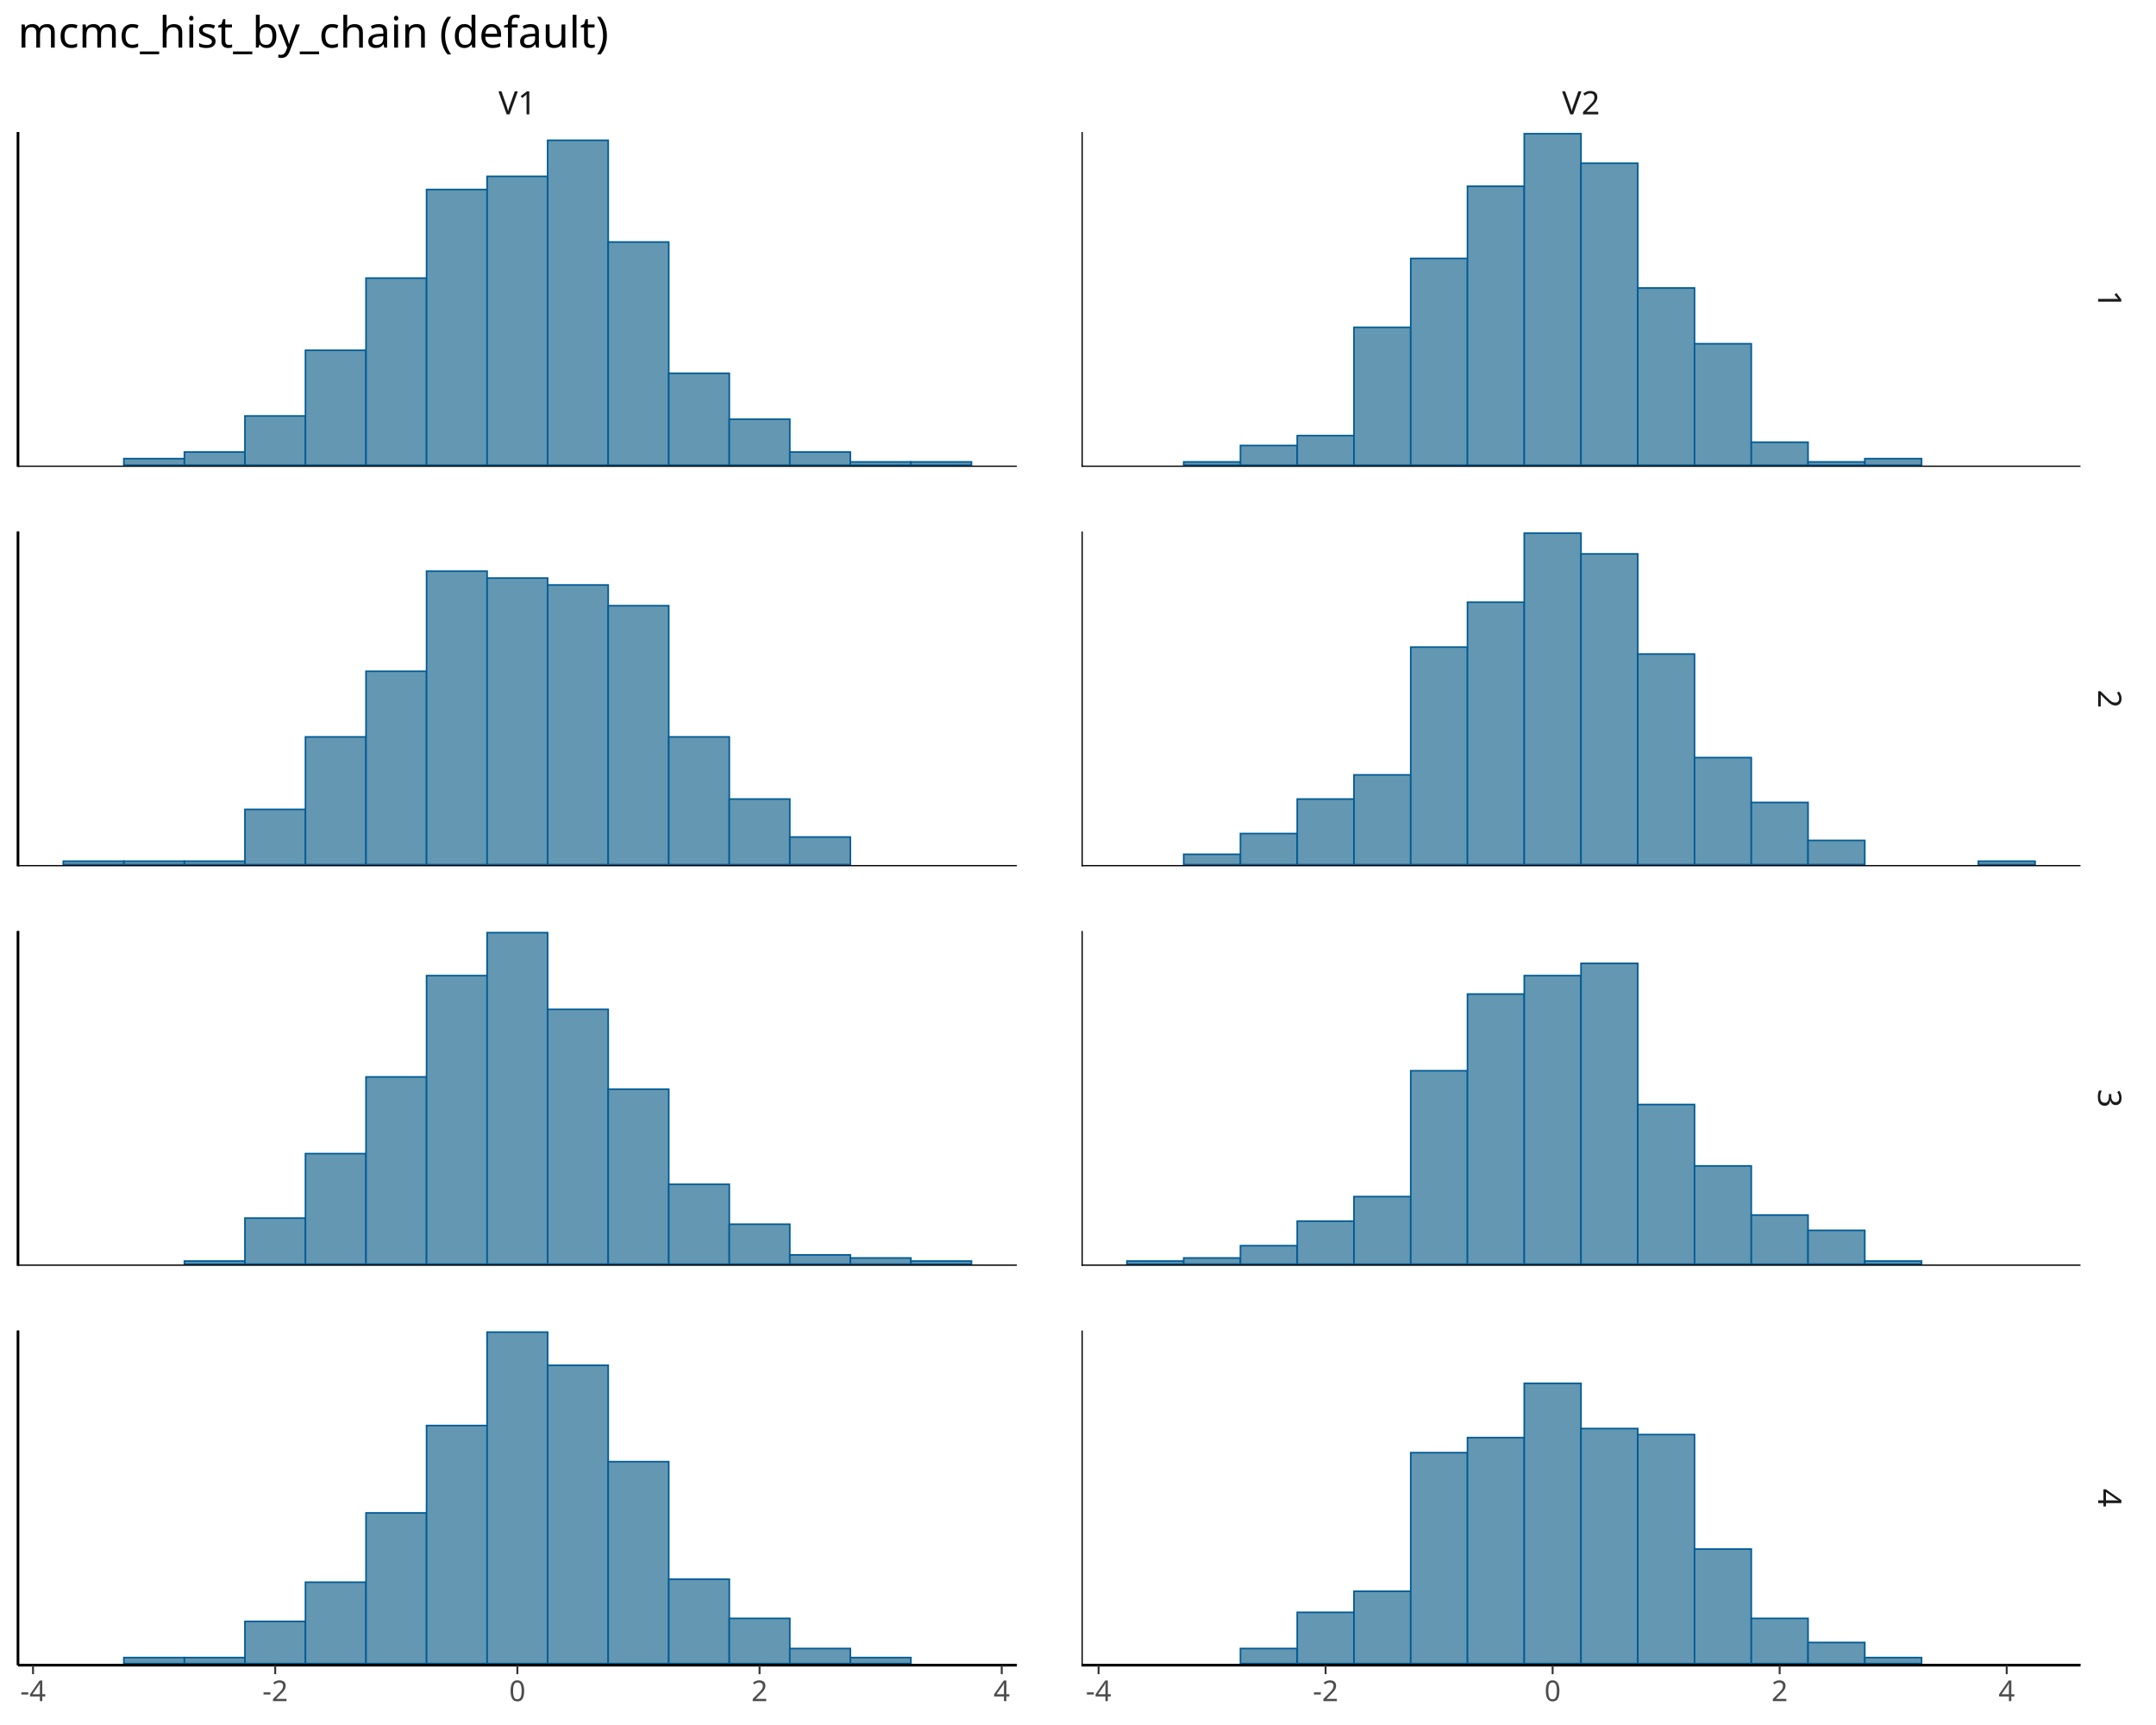
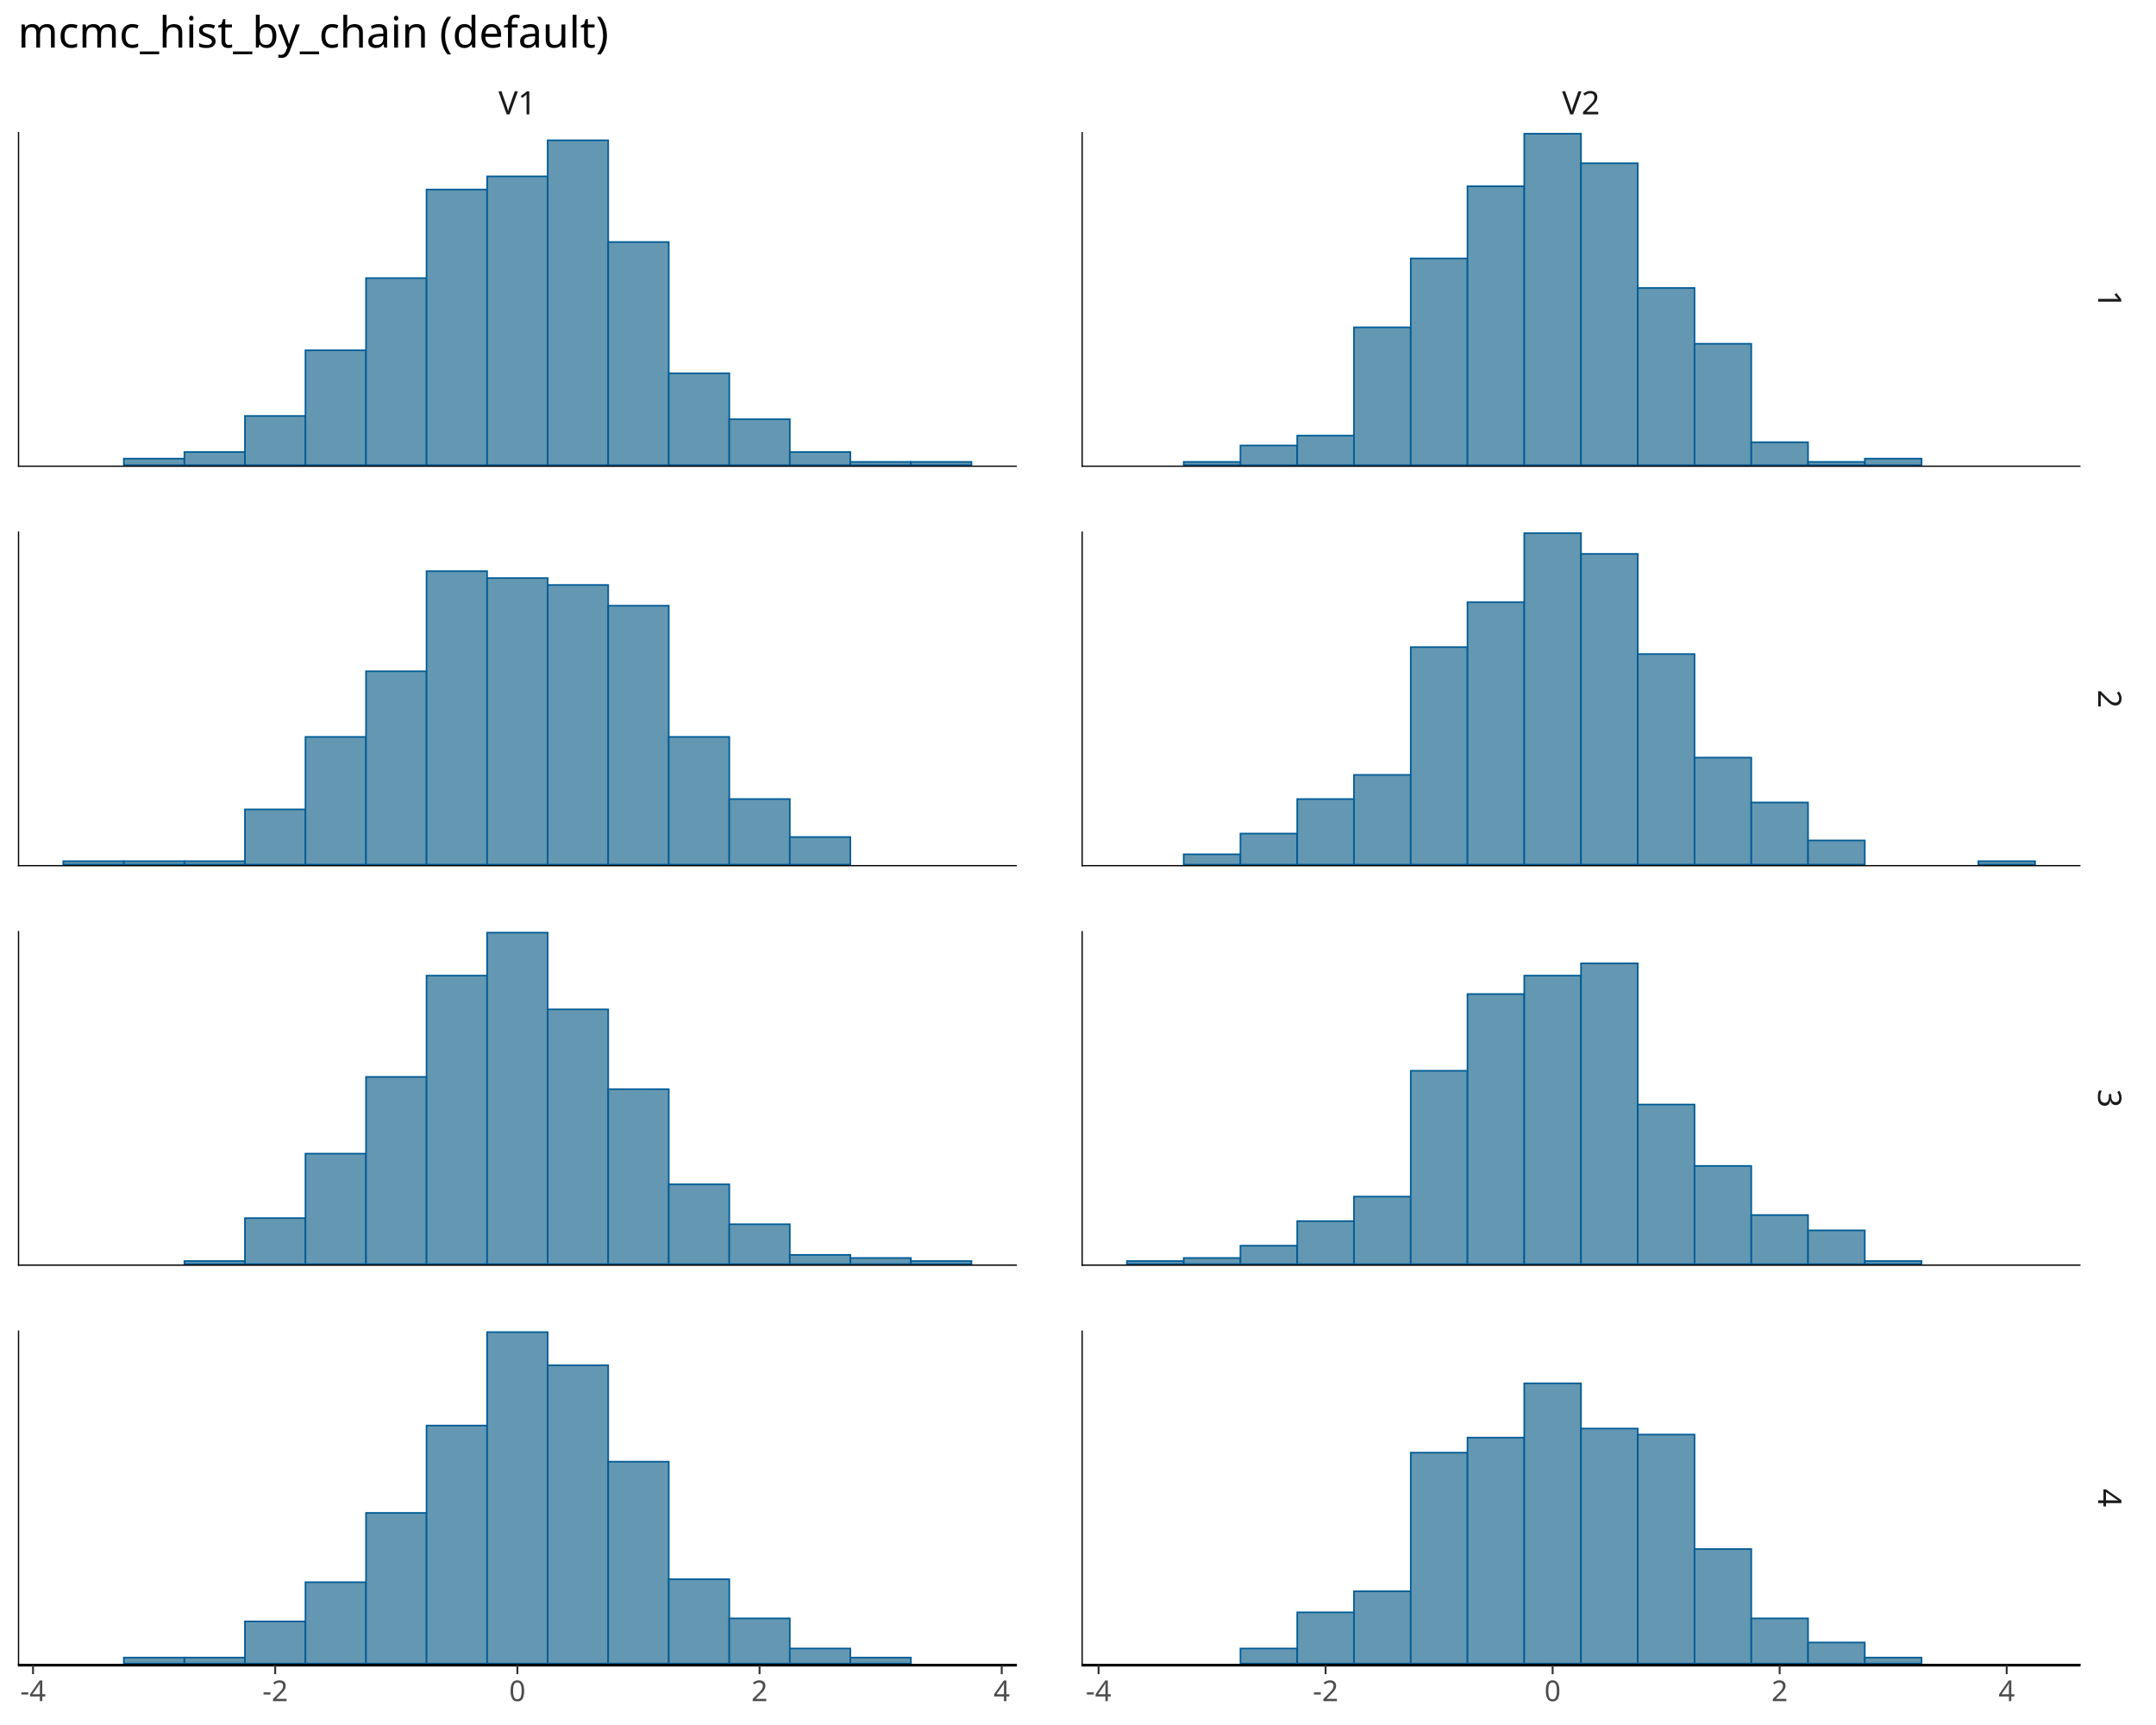
<svg xmlns="http://www.w3.org/2000/svg" class="svglite" data-engine-version="2.0" width="720.00pt" height="576.00pt" viewBox="0 0 720.00 576.00">
  <defs>
    <style type="text/css">
    .svglite line, .svglite polyline, .svglite polygon, .svglite path, .svglite rect, .svglite circle {
      fill: none;
      stroke: #000000;
      stroke-linecap: round;
      stroke-linejoin: round;
      stroke-miterlimit: 10.00;
    }
  </style>
  </defs>
  <rect width="100%" height="100%" style="stroke: none; fill: #FFFFFF;" />
  <defs>
    <clipPath id="cpMC4wMHw3MjAuMDB8MC4wMHw1NzYuMDA=">
      <rect x="0.00" y="0.00" width="720.00" height="576.00" />
    </clipPath>
  </defs>
  <g clip-path="url(#cpMC4wMHw3MjAuMDB8MC4wMHw1NzYuMDA=)">
</g>
  <defs>
    <clipPath id="cpNS45OHwzMzkuNTh8NDQuMDl8MTU1Ljg4">
      <rect x="5.98" y="44.09" width="333.60" height="111.79" />
    </clipPath>
  </defs>
  <g clip-path="url(#cpNS45OHwzMzkuNTh8NDQuMDl8MTU1Ljg4)">
    <rect x="21.14" y="155.33" width="20.22" height="0.00" style="stroke-width: 0.53; stroke: #005B96; stroke-linecap: butt; stroke-linejoin: miter; fill: #6497B1;" />
    <rect x="41.36" y="153.14" width="20.22" height="2.19" style="stroke-width: 0.53; stroke: #005B96; stroke-linecap: butt; stroke-linejoin: miter; fill: #6497B1;" />
    <rect x="61.58" y="150.94" width="20.22" height="4.38" style="stroke-width: 0.53; stroke: #005B96; stroke-linecap: butt; stroke-linejoin: miter; fill: #6497B1;" />
    <rect x="81.80" y="138.89" width="20.22" height="16.44" style="stroke-width: 0.53; stroke: #005B96; stroke-linecap: butt; stroke-linejoin: miter; fill: #6497B1;" />
    <rect x="102.01" y="116.97" width="20.22" height="38.35" style="stroke-width: 0.53; stroke: #005B96; stroke-linecap: butt; stroke-linejoin: miter; fill: #6497B1;" />
    <rect x="122.23" y="92.86" width="20.22" height="62.46" style="stroke-width: 0.53; stroke: #005B96; stroke-linecap: butt; stroke-linejoin: miter; fill: #6497B1;" />
    <rect x="142.45" y="63.28" width="20.22" height="92.05" style="stroke-width: 0.53; stroke: #005B96; stroke-linecap: butt; stroke-linejoin: miter; fill: #6497B1;" />
    <rect x="162.67" y="58.89" width="20.22" height="96.43" style="stroke-width: 0.53; stroke: #005B96; stroke-linecap: butt; stroke-linejoin: miter; fill: #6497B1;" />
    <rect x="182.89" y="46.84" width="20.22" height="108.49" style="stroke-width: 0.53; stroke: #005B96; stroke-linecap: butt; stroke-linejoin: miter; fill: #6497B1;" />
    <rect x="203.11" y="80.81" width="20.22" height="74.52" style="stroke-width: 0.53; stroke: #005B96; stroke-linecap: butt; stroke-linejoin: miter; fill: #6497B1;" />
    <rect x="223.33" y="124.64" width="20.22" height="30.68" style="stroke-width: 0.53; stroke: #005B96; stroke-linecap: butt; stroke-linejoin: miter; fill: #6497B1;" />
    <rect x="243.54" y="139.99" width="20.22" height="15.34" style="stroke-width: 0.53; stroke: #005B96; stroke-linecap: butt; stroke-linejoin: miter; fill: #6497B1;" />
    <rect x="263.76" y="150.94" width="20.22" height="4.38" style="stroke-width: 0.53; stroke: #005B96; stroke-linecap: butt; stroke-linejoin: miter; fill: #6497B1;" />
    <rect x="283.98" y="154.23" width="20.22" height="1.10" style="stroke-width: 0.53; stroke: #005B96; stroke-linecap: butt; stroke-linejoin: miter; fill: #6497B1;" />
    <rect x="304.20" y="154.23" width="20.22" height="1.10" style="stroke-width: 0.53; stroke: #005B96; stroke-linecap: butt; stroke-linejoin: miter; fill: #6497B1;" />
    <line x1="5.98" y1="155.88" x2="339.58" y2="155.88" style="stroke-width: 0.85; stroke-linecap: butt;" />
    <line x1="5.98" y1="155.88" x2="5.98" y2="44.09" style="stroke-width: 0.85; stroke-linecap: butt;" />
  </g>
  <g clip-path="url(#cpMC4wMHw3MjAuMDB8MC4wMHw1NzYuMDA=)">
</g>
  <defs>
    <clipPath id="cpNS45OHwzMzkuNTh8MTc3LjQ4fDI4OS4yNw==">
      <rect x="5.98" y="177.48" width="333.60" height="111.79" />
    </clipPath>
  </defs>
  <g clip-path="url(#cpNS45OHwzMzkuNTh8MTc3LjQ4fDI4OS4yNw==)">
    <rect x="21.14" y="287.56" width="20.22" height="1.15" style="stroke-width: 0.53; stroke: #005B96; stroke-linecap: butt; stroke-linejoin: miter; fill: #6497B1;" />
    <rect x="41.36" y="287.56" width="20.22" height="1.15" style="stroke-width: 0.53; stroke: #005B96; stroke-linecap: butt; stroke-linejoin: miter; fill: #6497B1;" />
    <rect x="61.58" y="287.56" width="20.22" height="1.15" style="stroke-width: 0.53; stroke: #005B96; stroke-linecap: butt; stroke-linejoin: miter; fill: #6497B1;" />
    <rect x="81.80" y="270.27" width="20.22" height="18.45" style="stroke-width: 0.53; stroke: #005B96; stroke-linecap: butt; stroke-linejoin: miter; fill: #6497B1;" />
    <rect x="102.01" y="246.06" width="20.22" height="42.66" style="stroke-width: 0.53; stroke: #005B96; stroke-linecap: butt; stroke-linejoin: miter; fill: #6497B1;" />
    <rect x="122.23" y="224.15" width="20.22" height="64.56" style="stroke-width: 0.53; stroke: #005B96; stroke-linecap: butt; stroke-linejoin: miter; fill: #6497B1;" />
    <rect x="142.45" y="190.72" width="20.22" height="98.00" style="stroke-width: 0.53; stroke: #005B96; stroke-linecap: butt; stroke-linejoin: miter; fill: #6497B1;" />
    <rect x="162.67" y="193.02" width="20.22" height="95.69" style="stroke-width: 0.53; stroke: #005B96; stroke-linecap: butt; stroke-linejoin: miter; fill: #6497B1;" />
    <rect x="182.89" y="195.33" width="20.22" height="93.39" style="stroke-width: 0.53; stroke: #005B96; stroke-linecap: butt; stroke-linejoin: miter; fill: #6497B1;" />
    <rect x="203.11" y="202.25" width="20.22" height="86.47" style="stroke-width: 0.53; stroke: #005B96; stroke-linecap: butt; stroke-linejoin: miter; fill: #6497B1;" />
    <rect x="223.33" y="246.06" width="20.22" height="42.66" style="stroke-width: 0.53; stroke: #005B96; stroke-linecap: butt; stroke-linejoin: miter; fill: #6497B1;" />
    <rect x="243.54" y="266.81" width="20.22" height="21.91" style="stroke-width: 0.53; stroke: #005B96; stroke-linecap: butt; stroke-linejoin: miter; fill: #6497B1;" />
    <rect x="263.76" y="279.49" width="20.22" height="9.22" style="stroke-width: 0.53; stroke: #005B96; stroke-linecap: butt; stroke-linejoin: miter; fill: #6497B1;" />
    <rect x="283.98" y="288.71" width="20.22" height="0.00" style="stroke-width: 0.53; stroke: #005B96; stroke-linecap: butt; stroke-linejoin: miter; fill: #6497B1;" />
    <rect x="304.20" y="288.71" width="20.22" height="0.00" style="stroke-width: 0.53; stroke: #005B96; stroke-linecap: butt; stroke-linejoin: miter; fill: #6497B1;" />
    <line x1="5.98" y1="289.27" x2="339.58" y2="289.27" style="stroke-width: 0.85; stroke-linecap: butt;" />
    <line x1="5.98" y1="289.27" x2="5.98" y2="177.48" style="stroke-width: 0.85; stroke-linecap: butt;" />
  </g>
  <g clip-path="url(#cpMC4wMHw3MjAuMDB8MC4wMHw1NzYuMDA=)">
</g>
  <defs>
    <clipPath id="cpNS45OHwzMzkuNTh8MzEwLjg3fDQyMi42Ng==">
      <rect x="5.98" y="310.87" width="333.60" height="111.79" />
    </clipPath>
  </defs>
  <g clip-path="url(#cpNS45OHwzMzkuNTh8MzEwLjg3fDQyMi42Ng==)">
    <rect x="21.14" y="422.10" width="20.22" height="0.00" style="stroke-width: 0.53; stroke: #005B96; stroke-linecap: butt; stroke-linejoin: miter; fill: #6497B1;" />
    <rect x="41.36" y="422.10" width="20.22" height="0.00" style="stroke-width: 0.53; stroke: #005B96; stroke-linecap: butt; stroke-linejoin: miter; fill: #6497B1;" />
    <rect x="61.58" y="421.08" width="20.22" height="1.02" style="stroke-width: 0.53; stroke: #005B96; stroke-linecap: butt; stroke-linejoin: miter; fill: #6497B1;" />
    <rect x="81.80" y="406.73" width="20.22" height="15.37" style="stroke-width: 0.53; stroke: #005B96; stroke-linecap: butt; stroke-linejoin: miter; fill: #6497B1;" />
    <rect x="102.01" y="385.21" width="20.22" height="36.89" style="stroke-width: 0.53; stroke: #005B96; stroke-linecap: butt; stroke-linejoin: miter; fill: #6497B1;" />
    <rect x="122.23" y="359.59" width="20.22" height="62.51" style="stroke-width: 0.53; stroke: #005B96; stroke-linecap: butt; stroke-linejoin: miter; fill: #6497B1;" />
    <rect x="142.45" y="325.77" width="20.22" height="96.33" style="stroke-width: 0.53; stroke: #005B96; stroke-linecap: butt; stroke-linejoin: miter; fill: #6497B1;" />
    <rect x="162.67" y="311.42" width="20.22" height="110.68" style="stroke-width: 0.53; stroke: #005B96; stroke-linecap: butt; stroke-linejoin: miter; fill: #6497B1;" />
    <rect x="182.89" y="337.04" width="20.22" height="85.06" style="stroke-width: 0.53; stroke: #005B96; stroke-linecap: butt; stroke-linejoin: miter; fill: #6497B1;" />
    <rect x="203.11" y="363.69" width="20.22" height="58.41" style="stroke-width: 0.53; stroke: #005B96; stroke-linecap: butt; stroke-linejoin: miter; fill: #6497B1;" />
    <rect x="223.33" y="395.46" width="20.22" height="26.65" style="stroke-width: 0.53; stroke: #005B96; stroke-linecap: butt; stroke-linejoin: miter; fill: #6497B1;" />
    <rect x="243.54" y="408.78" width="20.22" height="13.32" style="stroke-width: 0.53; stroke: #005B96; stroke-linecap: butt; stroke-linejoin: miter; fill: #6497B1;" />
    <rect x="263.76" y="419.03" width="20.22" height="3.07" style="stroke-width: 0.53; stroke: #005B96; stroke-linecap: butt; stroke-linejoin: miter; fill: #6497B1;" />
    <rect x="283.98" y="420.05" width="20.22" height="2.05" style="stroke-width: 0.53; stroke: #005B96; stroke-linecap: butt; stroke-linejoin: miter; fill: #6497B1;" />
    <rect x="304.20" y="421.08" width="20.22" height="1.02" style="stroke-width: 0.53; stroke: #005B96; stroke-linecap: butt; stroke-linejoin: miter; fill: #6497B1;" />
    <line x1="5.98" y1="422.66" x2="339.58" y2="422.66" style="stroke-width: 0.85; stroke-linecap: butt;" />
    <line x1="5.98" y1="422.66" x2="5.98" y2="310.87" style="stroke-width: 0.85; stroke-linecap: butt;" />
  </g>
  <g clip-path="url(#cpMC4wMHw3MjAuMDB8MC4wMHw1NzYuMDA=)">
</g>
  <defs>
    <clipPath id="cpNS45OHwzMzkuNTh8NDQ0LjI2fDU1Ni4wNA==">
      <rect x="5.98" y="444.26" width="333.60" height="111.79" />
    </clipPath>
  </defs>
  <g clip-path="url(#cpNS45OHwzMzkuNTh8NDQ0LjI2fDU1Ni4wNA==)">
    <rect x="21.14" y="555.49" width="20.22" height="0.00" style="stroke-width: 0.53; stroke: #005B96; stroke-linecap: butt; stroke-linejoin: miter; fill: #6497B1;" />
    <rect x="41.36" y="553.48" width="20.22" height="2.01" style="stroke-width: 0.53; stroke: #005B96; stroke-linecap: butt; stroke-linejoin: miter; fill: #6497B1;" />
    <rect x="61.58" y="553.48" width="20.22" height="2.01" style="stroke-width: 0.53; stroke: #005B96; stroke-linecap: butt; stroke-linejoin: miter; fill: #6497B1;" />
    <rect x="81.80" y="541.40" width="20.22" height="14.09" style="stroke-width: 0.53; stroke: #005B96; stroke-linecap: butt; stroke-linejoin: miter; fill: #6497B1;" />
    <rect x="102.01" y="528.32" width="20.22" height="27.17" style="stroke-width: 0.53; stroke: #005B96; stroke-linecap: butt; stroke-linejoin: miter; fill: #6497B1;" />
    <rect x="122.23" y="505.18" width="20.22" height="50.31" style="stroke-width: 0.53; stroke: #005B96; stroke-linecap: butt; stroke-linejoin: miter; fill: #6497B1;" />
    <rect x="142.45" y="476.00" width="20.22" height="79.49" style="stroke-width: 0.53; stroke: #005B96; stroke-linecap: butt; stroke-linejoin: miter; fill: #6497B1;" />
    <rect x="162.67" y="444.81" width="20.22" height="110.68" style="stroke-width: 0.53; stroke: #005B96; stroke-linecap: butt; stroke-linejoin: miter; fill: #6497B1;" />
    <rect x="182.89" y="455.88" width="20.22" height="99.61" style="stroke-width: 0.53; stroke: #005B96; stroke-linecap: butt; stroke-linejoin: miter; fill: #6497B1;" />
    <rect x="203.11" y="488.07" width="20.22" height="67.41" style="stroke-width: 0.53; stroke: #005B96; stroke-linecap: butt; stroke-linejoin: miter; fill: #6497B1;" />
    <rect x="223.33" y="527.32" width="20.22" height="28.17" style="stroke-width: 0.53; stroke: #005B96; stroke-linecap: butt; stroke-linejoin: miter; fill: #6497B1;" />
    <rect x="243.54" y="540.40" width="20.22" height="15.09" style="stroke-width: 0.53; stroke: #005B96; stroke-linecap: butt; stroke-linejoin: miter; fill: #6497B1;" />
    <rect x="263.76" y="550.46" width="20.22" height="5.03" style="stroke-width: 0.53; stroke: #005B96; stroke-linecap: butt; stroke-linejoin: miter; fill: #6497B1;" />
    <rect x="283.98" y="553.48" width="20.22" height="2.01" style="stroke-width: 0.53; stroke: #005B96; stroke-linecap: butt; stroke-linejoin: miter; fill: #6497B1;" />
    <rect x="304.20" y="555.49" width="20.22" height="0.00" style="stroke-width: 0.53; stroke: #005B96; stroke-linecap: butt; stroke-linejoin: miter; fill: #6497B1;" />
    <line x1="5.98" y1="556.04" x2="339.58" y2="556.04" style="stroke-width: 0.85; stroke-linecap: butt;" />
    <line x1="5.98" y1="556.04" x2="5.98" y2="444.26" style="stroke-width: 0.85; stroke-linecap: butt;" />
  </g>
  <g clip-path="url(#cpMC4wMHw3MjAuMDB8MC4wMHw1NzYuMDA=)">
</g>
  <defs>
    <clipPath id="cpMzYxLjE4fDY5NC43OHw0NC4wOXwxNTUuODg=">
      <rect x="361.18" y="44.09" width="333.60" height="111.79" />
    </clipPath>
  </defs>
  <g clip-path="url(#cpMzYxLjE4fDY5NC43OHw0NC4wOXwxNTUuODg=)">
    <rect x="376.34" y="155.33" width="18.95" height="0.00" style="stroke-width: 0.53; stroke: #005B96; stroke-linecap: butt; stroke-linejoin: miter; fill: #6497B1;" />
    <rect x="395.30" y="154.23" width="18.95" height="1.10" style="stroke-width: 0.53; stroke: #005B96; stroke-linecap: butt; stroke-linejoin: miter; fill: #6497B1;" />
    <rect x="414.25" y="148.75" width="18.95" height="6.58" style="stroke-width: 0.53; stroke: #005B96; stroke-linecap: butt; stroke-linejoin: miter; fill: #6497B1;" />
    <rect x="433.21" y="145.46" width="18.95" height="9.86" style="stroke-width: 0.53; stroke: #005B96; stroke-linecap: butt; stroke-linejoin: miter; fill: #6497B1;" />
    <rect x="452.16" y="109.30" width="18.95" height="46.03" style="stroke-width: 0.53; stroke: #005B96; stroke-linecap: butt; stroke-linejoin: miter; fill: #6497B1;" />
    <rect x="471.12" y="86.29" width="18.95" height="69.04" style="stroke-width: 0.53; stroke: #005B96; stroke-linecap: butt; stroke-linejoin: miter; fill: #6497B1;" />
    <rect x="490.07" y="62.18" width="18.95" height="93.15" style="stroke-width: 0.53; stroke: #005B96; stroke-linecap: butt; stroke-linejoin: miter; fill: #6497B1;" />
    <rect x="509.03" y="44.65" width="18.95" height="110.68" style="stroke-width: 0.53; stroke: #005B96; stroke-linecap: butt; stroke-linejoin: miter; fill: #6497B1;" />
    <rect x="527.98" y="54.51" width="18.95" height="100.82" style="stroke-width: 0.53; stroke: #005B96; stroke-linecap: butt; stroke-linejoin: miter; fill: #6497B1;" />
    <rect x="546.94" y="96.15" width="18.95" height="59.18" style="stroke-width: 0.53; stroke: #005B96; stroke-linecap: butt; stroke-linejoin: miter; fill: #6497B1;" />
    <rect x="565.89" y="114.78" width="18.95" height="40.55" style="stroke-width: 0.53; stroke: #005B96; stroke-linecap: butt; stroke-linejoin: miter; fill: #6497B1;" />
    <rect x="584.85" y="147.66" width="18.95" height="7.67" style="stroke-width: 0.53; stroke: #005B96; stroke-linecap: butt; stroke-linejoin: miter; fill: #6497B1;" />
    <rect x="603.80" y="154.23" width="18.95" height="1.10" style="stroke-width: 0.53; stroke: #005B96; stroke-linecap: butt; stroke-linejoin: miter; fill: #6497B1;" />
    <rect x="622.76" y="153.14" width="18.95" height="2.19" style="stroke-width: 0.53; stroke: #005B96; stroke-linecap: butt; stroke-linejoin: miter; fill: #6497B1;" />
    <rect x="641.71" y="155.33" width="18.95" height="0.00" style="stroke-width: 0.53; stroke: #005B96; stroke-linecap: butt; stroke-linejoin: miter; fill: #6497B1;" />
    <rect x="660.67" y="155.33" width="18.95" height="0.00" style="stroke-width: 0.53; stroke: #005B96; stroke-linecap: butt; stroke-linejoin: miter; fill: #6497B1;" />
    <line x1="361.18" y1="155.88" x2="694.78" y2="155.88" style="stroke-width: 0.85; stroke-linecap: butt;" />
    <line x1="361.18" y1="155.88" x2="361.18" y2="44.09" style="stroke-width: 0.85; stroke-linecap: butt;" />
  </g>
  <g clip-path="url(#cpMC4wMHw3MjAuMDB8MC4wMHw1NzYuMDA=)">
</g>
  <defs>
    <clipPath id="cpMzYxLjE4fDY5NC43OHwxNzcuNDh8Mjg5LjI3">
      <rect x="361.18" y="177.48" width="333.60" height="111.79" />
    </clipPath>
  </defs>
  <g clip-path="url(#cpMzYxLjE4fDY5NC43OHwxNzcuNDh8Mjg5LjI3)">
    <rect x="376.34" y="288.71" width="18.95" height="0.00" style="stroke-width: 0.53; stroke: #005B96; stroke-linecap: butt; stroke-linejoin: miter; fill: #6497B1;" />
    <rect x="395.30" y="285.26" width="18.95" height="3.46" style="stroke-width: 0.53; stroke: #005B96; stroke-linecap: butt; stroke-linejoin: miter; fill: #6497B1;" />
    <rect x="414.25" y="278.34" width="18.95" height="10.38" style="stroke-width: 0.53; stroke: #005B96; stroke-linecap: butt; stroke-linejoin: miter; fill: #6497B1;" />
    <rect x="433.21" y="266.81" width="18.95" height="21.91" style="stroke-width: 0.53; stroke: #005B96; stroke-linecap: butt; stroke-linejoin: miter; fill: #6497B1;" />
    <rect x="452.16" y="258.74" width="18.95" height="29.98" style="stroke-width: 0.53; stroke: #005B96; stroke-linecap: butt; stroke-linejoin: miter; fill: #6497B1;" />
    <rect x="471.12" y="216.08" width="18.95" height="72.63" style="stroke-width: 0.53; stroke: #005B96; stroke-linecap: butt; stroke-linejoin: miter; fill: #6497B1;" />
    <rect x="490.07" y="201.09" width="18.95" height="87.62" style="stroke-width: 0.53; stroke: #005B96; stroke-linecap: butt; stroke-linejoin: miter; fill: #6497B1;" />
    <rect x="509.03" y="178.03" width="18.95" height="110.68" style="stroke-width: 0.53; stroke: #005B96; stroke-linecap: butt; stroke-linejoin: miter; fill: #6497B1;" />
    <rect x="527.98" y="184.95" width="18.95" height="103.76" style="stroke-width: 0.53; stroke: #005B96; stroke-linecap: butt; stroke-linejoin: miter; fill: #6497B1;" />
    <rect x="546.94" y="218.39" width="18.95" height="70.33" style="stroke-width: 0.53; stroke: #005B96; stroke-linecap: butt; stroke-linejoin: miter; fill: #6497B1;" />
    <rect x="565.89" y="252.97" width="18.95" height="35.74" style="stroke-width: 0.53; stroke: #005B96; stroke-linecap: butt; stroke-linejoin: miter; fill: #6497B1;" />
    <rect x="584.85" y="267.96" width="18.95" height="20.75" style="stroke-width: 0.53; stroke: #005B96; stroke-linecap: butt; stroke-linejoin: miter; fill: #6497B1;" />
    <rect x="603.80" y="280.64" width="18.95" height="8.07" style="stroke-width: 0.53; stroke: #005B96; stroke-linecap: butt; stroke-linejoin: miter; fill: #6497B1;" />
    <rect x="622.76" y="288.71" width="18.95" height="0.00" style="stroke-width: 0.53; stroke: #005B96; stroke-linecap: butt; stroke-linejoin: miter; fill: #6497B1;" />
    <rect x="641.71" y="288.71" width="18.95" height="0.00" style="stroke-width: 0.53; stroke: #005B96; stroke-linecap: butt; stroke-linejoin: miter; fill: #6497B1;" />
    <rect x="660.67" y="287.56" width="18.95" height="1.15" style="stroke-width: 0.53; stroke: #005B96; stroke-linecap: butt; stroke-linejoin: miter; fill: #6497B1;" />
    <line x1="361.18" y1="289.27" x2="694.78" y2="289.27" style="stroke-width: 0.85; stroke-linecap: butt;" />
    <line x1="361.18" y1="289.27" x2="361.18" y2="177.48" style="stroke-width: 0.85; stroke-linecap: butt;" />
  </g>
  <g clip-path="url(#cpMC4wMHw3MjAuMDB8MC4wMHw1NzYuMDA=)">
</g>
  <defs>
    <clipPath id="cpMzYxLjE4fDY5NC43OHwzMTAuODd8NDIyLjY2">
      <rect x="361.18" y="310.87" width="333.60" height="111.79" />
    </clipPath>
  </defs>
  <g clip-path="url(#cpMzYxLjE4fDY5NC43OHwzMTAuODd8NDIyLjY2)">
    <rect x="376.34" y="421.08" width="18.95" height="1.02" style="stroke-width: 0.53; stroke: #005B96; stroke-linecap: butt; stroke-linejoin: miter; fill: #6497B1;" />
    <rect x="395.30" y="420.05" width="18.95" height="2.05" style="stroke-width: 0.53; stroke: #005B96; stroke-linecap: butt; stroke-linejoin: miter; fill: #6497B1;" />
    <rect x="414.25" y="415.95" width="18.95" height="6.15" style="stroke-width: 0.53; stroke: #005B96; stroke-linecap: butt; stroke-linejoin: miter; fill: #6497B1;" />
    <rect x="433.21" y="407.75" width="18.95" height="14.35" style="stroke-width: 0.53; stroke: #005B96; stroke-linecap: butt; stroke-linejoin: miter; fill: #6497B1;" />
    <rect x="452.16" y="399.56" width="18.95" height="22.55" style="stroke-width: 0.53; stroke: #005B96; stroke-linecap: butt; stroke-linejoin: miter; fill: #6497B1;" />
    <rect x="471.12" y="357.54" width="18.95" height="64.56" style="stroke-width: 0.53; stroke: #005B96; stroke-linecap: butt; stroke-linejoin: miter; fill: #6497B1;" />
    <rect x="490.07" y="331.92" width="18.95" height="90.18" style="stroke-width: 0.53; stroke: #005B96; stroke-linecap: butt; stroke-linejoin: miter; fill: #6497B1;" />
    <rect x="509.03" y="325.77" width="18.95" height="96.33" style="stroke-width: 0.53; stroke: #005B96; stroke-linecap: butt; stroke-linejoin: miter; fill: #6497B1;" />
    <rect x="527.98" y="321.67" width="18.95" height="100.43" style="stroke-width: 0.53; stroke: #005B96; stroke-linecap: butt; stroke-linejoin: miter; fill: #6497B1;" />
    <rect x="546.94" y="368.81" width="18.95" height="53.29" style="stroke-width: 0.53; stroke: #005B96; stroke-linecap: butt; stroke-linejoin: miter; fill: #6497B1;" />
    <rect x="565.89" y="389.31" width="18.95" height="32.79" style="stroke-width: 0.53; stroke: #005B96; stroke-linecap: butt; stroke-linejoin: miter; fill: #6497B1;" />
    <rect x="584.85" y="405.71" width="18.95" height="16.40" style="stroke-width: 0.53; stroke: #005B96; stroke-linecap: butt; stroke-linejoin: miter; fill: #6497B1;" />
    <rect x="603.80" y="410.83" width="18.95" height="11.27" style="stroke-width: 0.53; stroke: #005B96; stroke-linecap: butt; stroke-linejoin: miter; fill: #6497B1;" />
    <rect x="622.76" y="421.08" width="18.95" height="1.02" style="stroke-width: 0.53; stroke: #005B96; stroke-linecap: butt; stroke-linejoin: miter; fill: #6497B1;" />
    <rect x="641.71" y="422.10" width="18.95" height="0.00" style="stroke-width: 0.53; stroke: #005B96; stroke-linecap: butt; stroke-linejoin: miter; fill: #6497B1;" />
    <rect x="660.67" y="422.10" width="18.95" height="0.00" style="stroke-width: 0.53; stroke: #005B96; stroke-linecap: butt; stroke-linejoin: miter; fill: #6497B1;" />
    <line x1="361.18" y1="422.66" x2="694.78" y2="422.66" style="stroke-width: 0.85; stroke-linecap: butt;" />
    <line x1="361.18" y1="422.66" x2="361.18" y2="310.87" style="stroke-width: 0.85; stroke-linecap: butt;" />
  </g>
  <g clip-path="url(#cpMC4wMHw3MjAuMDB8MC4wMHw1NzYuMDA=)">
</g>
  <defs>
    <clipPath id="cpMzYxLjE4fDY5NC43OHw0NDQuMjZ8NTU2LjA0">
      <rect x="361.18" y="444.26" width="333.60" height="111.79" />
    </clipPath>
  </defs>
  <g clip-path="url(#cpMzYxLjE4fDY5NC43OHw0NDQuMjZ8NTU2LjA0)">
    <rect x="376.34" y="555.49" width="18.95" height="0.00" style="stroke-width: 0.53; stroke: #005B96; stroke-linecap: butt; stroke-linejoin: miter; fill: #6497B1;" />
    <rect x="395.30" y="555.49" width="18.95" height="0.00" style="stroke-width: 0.53; stroke: #005B96; stroke-linecap: butt; stroke-linejoin: miter; fill: #6497B1;" />
    <rect x="414.25" y="550.46" width="18.95" height="5.03" style="stroke-width: 0.53; stroke: #005B96; stroke-linecap: butt; stroke-linejoin: miter; fill: #6497B1;" />
    <rect x="433.21" y="538.38" width="18.95" height="17.11" style="stroke-width: 0.53; stroke: #005B96; stroke-linecap: butt; stroke-linejoin: miter; fill: #6497B1;" />
    <rect x="452.16" y="531.34" width="18.95" height="24.15" style="stroke-width: 0.53; stroke: #005B96; stroke-linecap: butt; stroke-linejoin: miter; fill: #6497B1;" />
    <rect x="471.12" y="485.06" width="18.95" height="70.43" style="stroke-width: 0.53; stroke: #005B96; stroke-linecap: butt; stroke-linejoin: miter; fill: #6497B1;" />
    <rect x="490.07" y="480.03" width="18.95" height="75.46" style="stroke-width: 0.53; stroke: #005B96; stroke-linecap: butt; stroke-linejoin: miter; fill: #6497B1;" />
    <rect x="509.03" y="461.91" width="18.95" height="93.58" style="stroke-width: 0.53; stroke: #005B96; stroke-linecap: butt; stroke-linejoin: miter; fill: #6497B1;" />
    <rect x="527.98" y="477.01" width="18.95" height="78.48" style="stroke-width: 0.53; stroke: #005B96; stroke-linecap: butt; stroke-linejoin: miter; fill: #6497B1;" />
    <rect x="546.94" y="479.02" width="18.95" height="76.47" style="stroke-width: 0.53; stroke: #005B96; stroke-linecap: butt; stroke-linejoin: miter; fill: #6497B1;" />
    <rect x="565.89" y="517.25" width="18.95" height="38.24" style="stroke-width: 0.53; stroke: #005B96; stroke-linecap: butt; stroke-linejoin: miter; fill: #6497B1;" />
    <rect x="584.85" y="540.40" width="18.95" height="15.09" style="stroke-width: 0.53; stroke: #005B96; stroke-linecap: butt; stroke-linejoin: miter; fill: #6497B1;" />
    <rect x="603.80" y="548.45" width="18.95" height="7.04" style="stroke-width: 0.53; stroke: #005B96; stroke-linecap: butt; stroke-linejoin: miter; fill: #6497B1;" />
    <rect x="622.76" y="553.48" width="18.95" height="2.01" style="stroke-width: 0.53; stroke: #005B96; stroke-linecap: butt; stroke-linejoin: miter; fill: #6497B1;" />
    <rect x="641.71" y="555.49" width="18.95" height="0.00" style="stroke-width: 0.53; stroke: #005B96; stroke-linecap: butt; stroke-linejoin: miter; fill: #6497B1;" />
    <rect x="660.67" y="555.49" width="18.95" height="0.00" style="stroke-width: 0.53; stroke: #005B96; stroke-linecap: butt; stroke-linejoin: miter; fill: #6497B1;" />
    <line x1="361.18" y1="556.04" x2="694.78" y2="556.04" style="stroke-width: 0.85; stroke-linecap: butt;" />
    <line x1="361.18" y1="556.04" x2="361.18" y2="444.26" style="stroke-width: 0.85; stroke-linecap: butt;" />
  </g>
  <g clip-path="url(#cpMC4wMHw3MjAuMDB8MC4wMHw1NzYuMDA=)">
</g>
  <defs>
    <clipPath id="cpNS45OHwzMzkuNTh8MjQuODV8NDQuMDk=">
      <rect x="5.98" y="24.85" width="333.60" height="19.24" />
    </clipPath>
  </defs>
  <g clip-path="url(#cpNS45OHwzMzkuNTh8MjQuODV8NDQuMDk=)">
    <text x="172.78" y="38.19" text-anchor="middle" style="font-size: 10.80px; fill: #1A1A1A; font-family: sans;" textLength="13.21px" lengthAdjust="spacingAndGlyphs">V1</text>
  </g>
  <g clip-path="url(#cpMC4wMHw3MjAuMDB8MC4wMHw1NzYuMDA=)">
</g>
  <defs>
    <clipPath id="cpMzYxLjE4fDY5NC43OHwyNC44NXw0NC4wOQ==">
      <rect x="361.18" y="24.85" width="333.60" height="19.24" />
    </clipPath>
  </defs>
  <g clip-path="url(#cpMzYxLjE4fDY5NC43OHwyNC44NXw0NC4wOQ==)">
    <text x="527.98" y="38.19" text-anchor="middle" style="font-size: 10.80px; fill: #1A1A1A; font-family: sans;" textLength="13.21px" lengthAdjust="spacingAndGlyphs">V2</text>
  </g>
  <g clip-path="url(#cpMC4wMHw3MjAuMDB8MC4wMHw1NzYuMDA=)">
</g>
  <defs>
    <clipPath id="cpNjk0Ljc4fDcxNC4wMnw0NC4wOXwxNTUuODg=">
      <rect x="694.78" y="44.09" width="19.24" height="111.79" />
    </clipPath>
  </defs>
  <g clip-path="url(#cpNjk0Ljc4fDcxNC4wMnw0NC4wOXwxNTUuODg=)">
    <text transform="translate(700.69,99.99) rotate(90)" text-anchor="middle" style="font-size: 10.80px; fill: #1A1A1A; font-family: sans;" textLength="6.01px" lengthAdjust="spacingAndGlyphs">1</text>
  </g>
  <g clip-path="url(#cpMC4wMHw3MjAuMDB8MC4wMHw1NzYuMDA=)">
</g>
  <defs>
    <clipPath id="cpNjk0Ljc4fDcxNC4wMnwxNzcuNDh8Mjg5LjI3">
      <rect x="694.78" y="177.48" width="19.24" height="111.79" />
    </clipPath>
  </defs>
  <g clip-path="url(#cpNjk0Ljc4fDcxNC4wMnwxNzcuNDh8Mjg5LjI3)">
    <text transform="translate(700.69,233.37) rotate(90)" text-anchor="middle" style="font-size: 10.80px; fill: #1A1A1A; font-family: sans;" textLength="6.01px" lengthAdjust="spacingAndGlyphs">2</text>
  </g>
  <g clip-path="url(#cpMC4wMHw3MjAuMDB8MC4wMHw1NzYuMDA=)">
</g>
  <defs>
    <clipPath id="cpNjk0Ljc4fDcxNC4wMnwzMTAuODd8NDIyLjY2">
      <rect x="694.78" y="310.87" width="19.24" height="111.79" />
    </clipPath>
  </defs>
  <g clip-path="url(#cpNjk0Ljc4fDcxNC4wMnwzMTAuODd8NDIyLjY2)">
    <text transform="translate(700.69,366.76) rotate(90)" text-anchor="middle" style="font-size: 10.80px; fill: #1A1A1A; font-family: sans;" textLength="6.01px" lengthAdjust="spacingAndGlyphs">3</text>
  </g>
  <g clip-path="url(#cpMC4wMHw3MjAuMDB8MC4wMHw1NzYuMDA=)">
</g>
  <defs>
    <clipPath id="cpNjk0Ljc4fDcxNC4wMnw0NDQuMjZ8NTU2LjA0">
      <rect x="694.78" y="444.26" width="19.24" height="111.79" />
    </clipPath>
  </defs>
  <g clip-path="url(#cpNjk0Ljc4fDcxNC4wMnw0NDQuMjZ8NTU2LjA0)">
    <text transform="translate(700.69,500.15) rotate(90)" text-anchor="middle" style="font-size: 10.80px; fill: #1A1A1A; font-family: sans;" textLength="6.01px" lengthAdjust="spacingAndGlyphs">4</text>
  </g>
  <g clip-path="url(#cpMC4wMHw3MjAuMDB8MC4wMHw1NzYuMDA=)">
    <polyline points="5.98,556.04 339.58,556.04 " style="stroke-width: 0.85; stroke-linecap: butt;" />
    <polyline points="11.03,559.03 11.03,556.04 " style="stroke-width: 0.64; stroke: #333333; stroke-linecap: butt;" />
    <polyline points="91.91,559.03 91.91,556.04 " style="stroke-width: 0.64; stroke: #333333; stroke-linecap: butt;" />
    <polyline points="172.78,559.03 172.78,556.04 " style="stroke-width: 0.64; stroke: #333333; stroke-linecap: butt;" />
    <polyline points="253.65,559.03 253.65,556.04 " style="stroke-width: 0.64; stroke: #333333; stroke-linecap: butt;" />
    <polyline points="334.53,559.03 334.53,556.04 " style="stroke-width: 0.64; stroke: #333333; stroke-linecap: butt;" />
    <text x="11.03" y="568.03" text-anchor="middle" style="font-size: 9.60px; fill: #4D4D4D; font-family: sans;" textLength="8.54px" lengthAdjust="spacingAndGlyphs">-4</text>
    <text x="91.91" y="568.03" text-anchor="middle" style="font-size: 9.60px; fill: #4D4D4D; font-family: sans;" textLength="8.54px" lengthAdjust="spacingAndGlyphs">-2</text>
    <text x="172.78" y="568.03" text-anchor="middle" style="font-size: 9.60px; fill: #4D4D4D; font-family: sans;" textLength="5.34px" lengthAdjust="spacingAndGlyphs">0</text>
    <text x="253.65" y="568.03" text-anchor="middle" style="font-size: 9.60px; fill: #4D4D4D; font-family: sans;" textLength="5.34px" lengthAdjust="spacingAndGlyphs">2</text>
    <text x="334.53" y="568.03" text-anchor="middle" style="font-size: 9.60px; fill: #4D4D4D; font-family: sans;" textLength="5.34px" lengthAdjust="spacingAndGlyphs">4</text>
    <polyline points="361.18,556.04 694.78,556.04 " style="stroke-width: 0.85; stroke-linecap: butt;" />
    <polyline points="366.87,559.03 366.87,556.04 " style="stroke-width: 0.64; stroke: #333333; stroke-linecap: butt;" />
    <polyline points="442.69,559.03 442.69,556.04 " style="stroke-width: 0.64; stroke: #333333; stroke-linecap: butt;" />
    <polyline points="518.50,559.03 518.50,556.04 " style="stroke-width: 0.64; stroke: #333333; stroke-linecap: butt;" />
    <polyline points="594.32,559.03 594.32,556.04 " style="stroke-width: 0.64; stroke: #333333; stroke-linecap: butt;" />
    <polyline points="670.14,559.03 670.14,556.04 " style="stroke-width: 0.64; stroke: #333333; stroke-linecap: butt;" />
    <text x="366.87" y="568.03" text-anchor="middle" style="font-size: 9.60px; fill: #4D4D4D; font-family: sans;" textLength="8.54px" lengthAdjust="spacingAndGlyphs">-4</text>
    <text x="442.69" y="568.03" text-anchor="middle" style="font-size: 9.60px; fill: #4D4D4D; font-family: sans;" textLength="8.54px" lengthAdjust="spacingAndGlyphs">-2</text>
    <text x="518.50" y="568.03" text-anchor="middle" style="font-size: 9.60px; fill: #4D4D4D; font-family: sans;" textLength="5.34px" lengthAdjust="spacingAndGlyphs">0</text>
    <text x="594.32" y="568.03" text-anchor="middle" style="font-size: 9.60px; fill: #4D4D4D; font-family: sans;" textLength="5.34px" lengthAdjust="spacingAndGlyphs">2</text>
    <text x="670.14" y="568.03" text-anchor="middle" style="font-size: 9.60px; fill: #4D4D4D; font-family: sans;" textLength="5.34px" lengthAdjust="spacingAndGlyphs">4</text>
-     <polyline points="5.98,155.88 5.98,44.09 " style="stroke-width: 0.85; stroke-linecap: butt;" />
-     <polyline points="5.98,289.27 5.98,177.48 " style="stroke-width: 0.85; stroke-linecap: butt;" />
-     <polyline points="5.98,422.66 5.98,310.87 " style="stroke-width: 0.85; stroke-linecap: butt;" />
-     <polyline points="5.98,556.04 5.98,444.26 " style="stroke-width: 0.85; stroke-linecap: butt;" />
    <text x="5.98" y="15.89" style="font-size: 14.40px; font-family: sans;" textLength="191.32px" lengthAdjust="spacingAndGlyphs">mcmc_hist_by_chain (default)</text>
  </g>
</svg>
